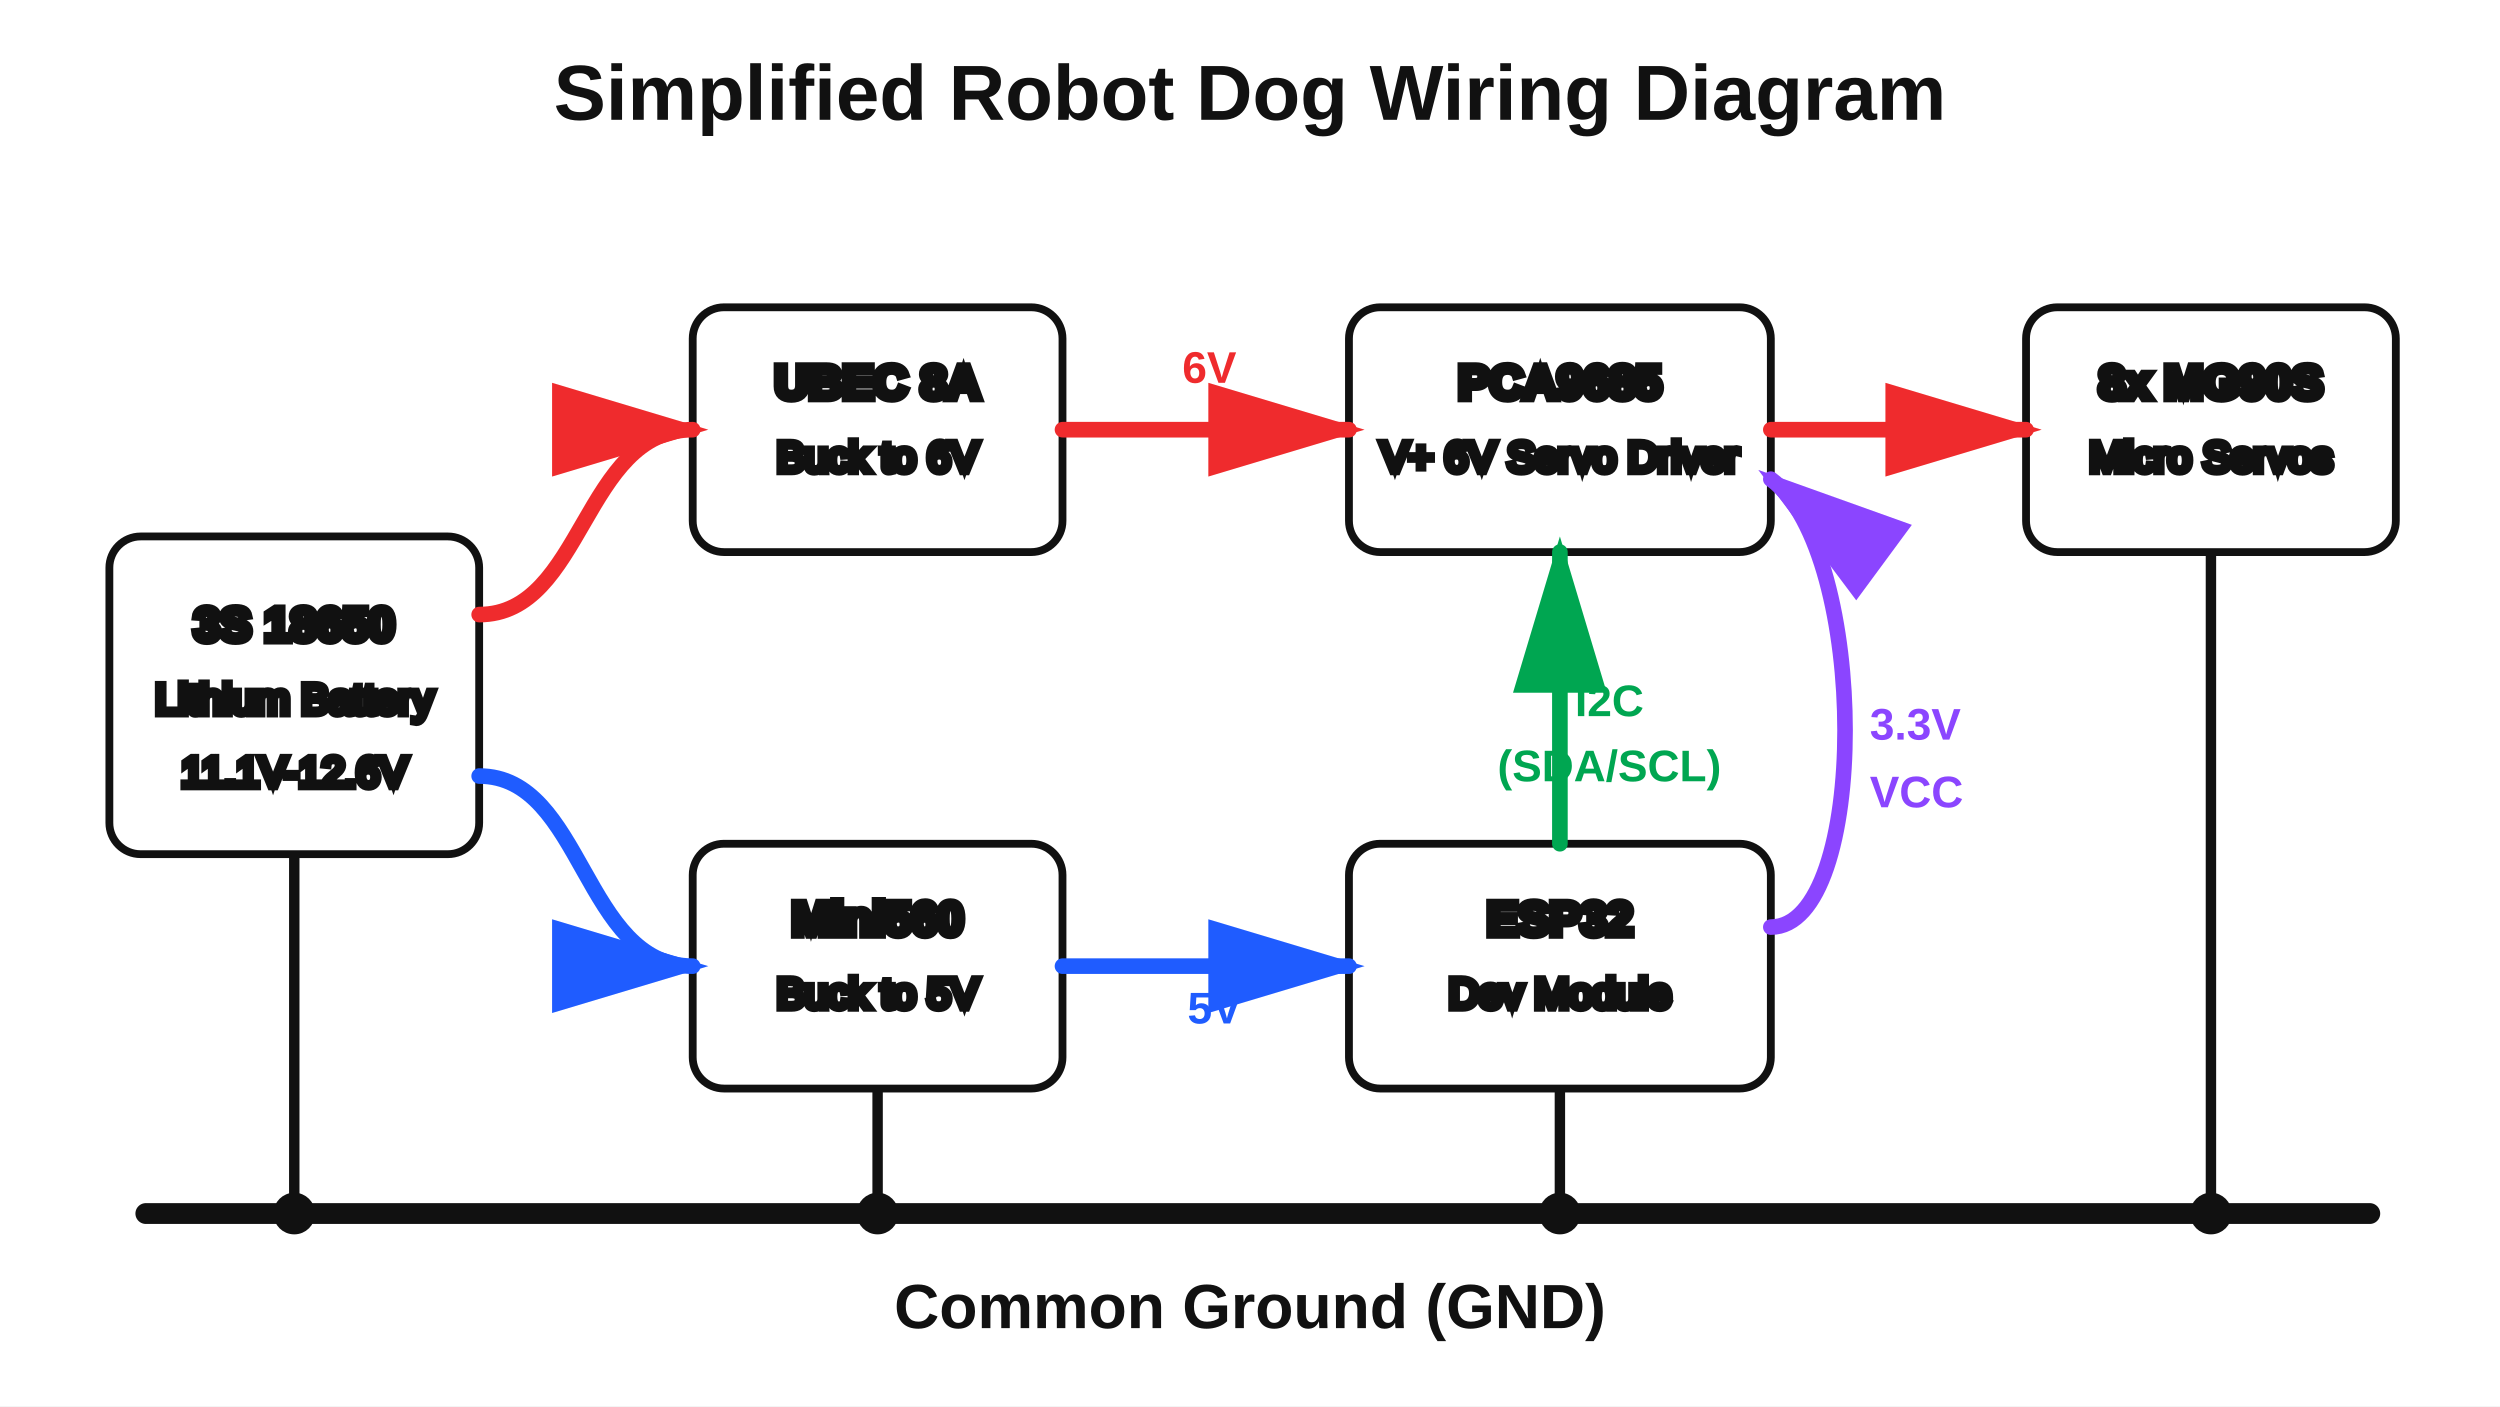
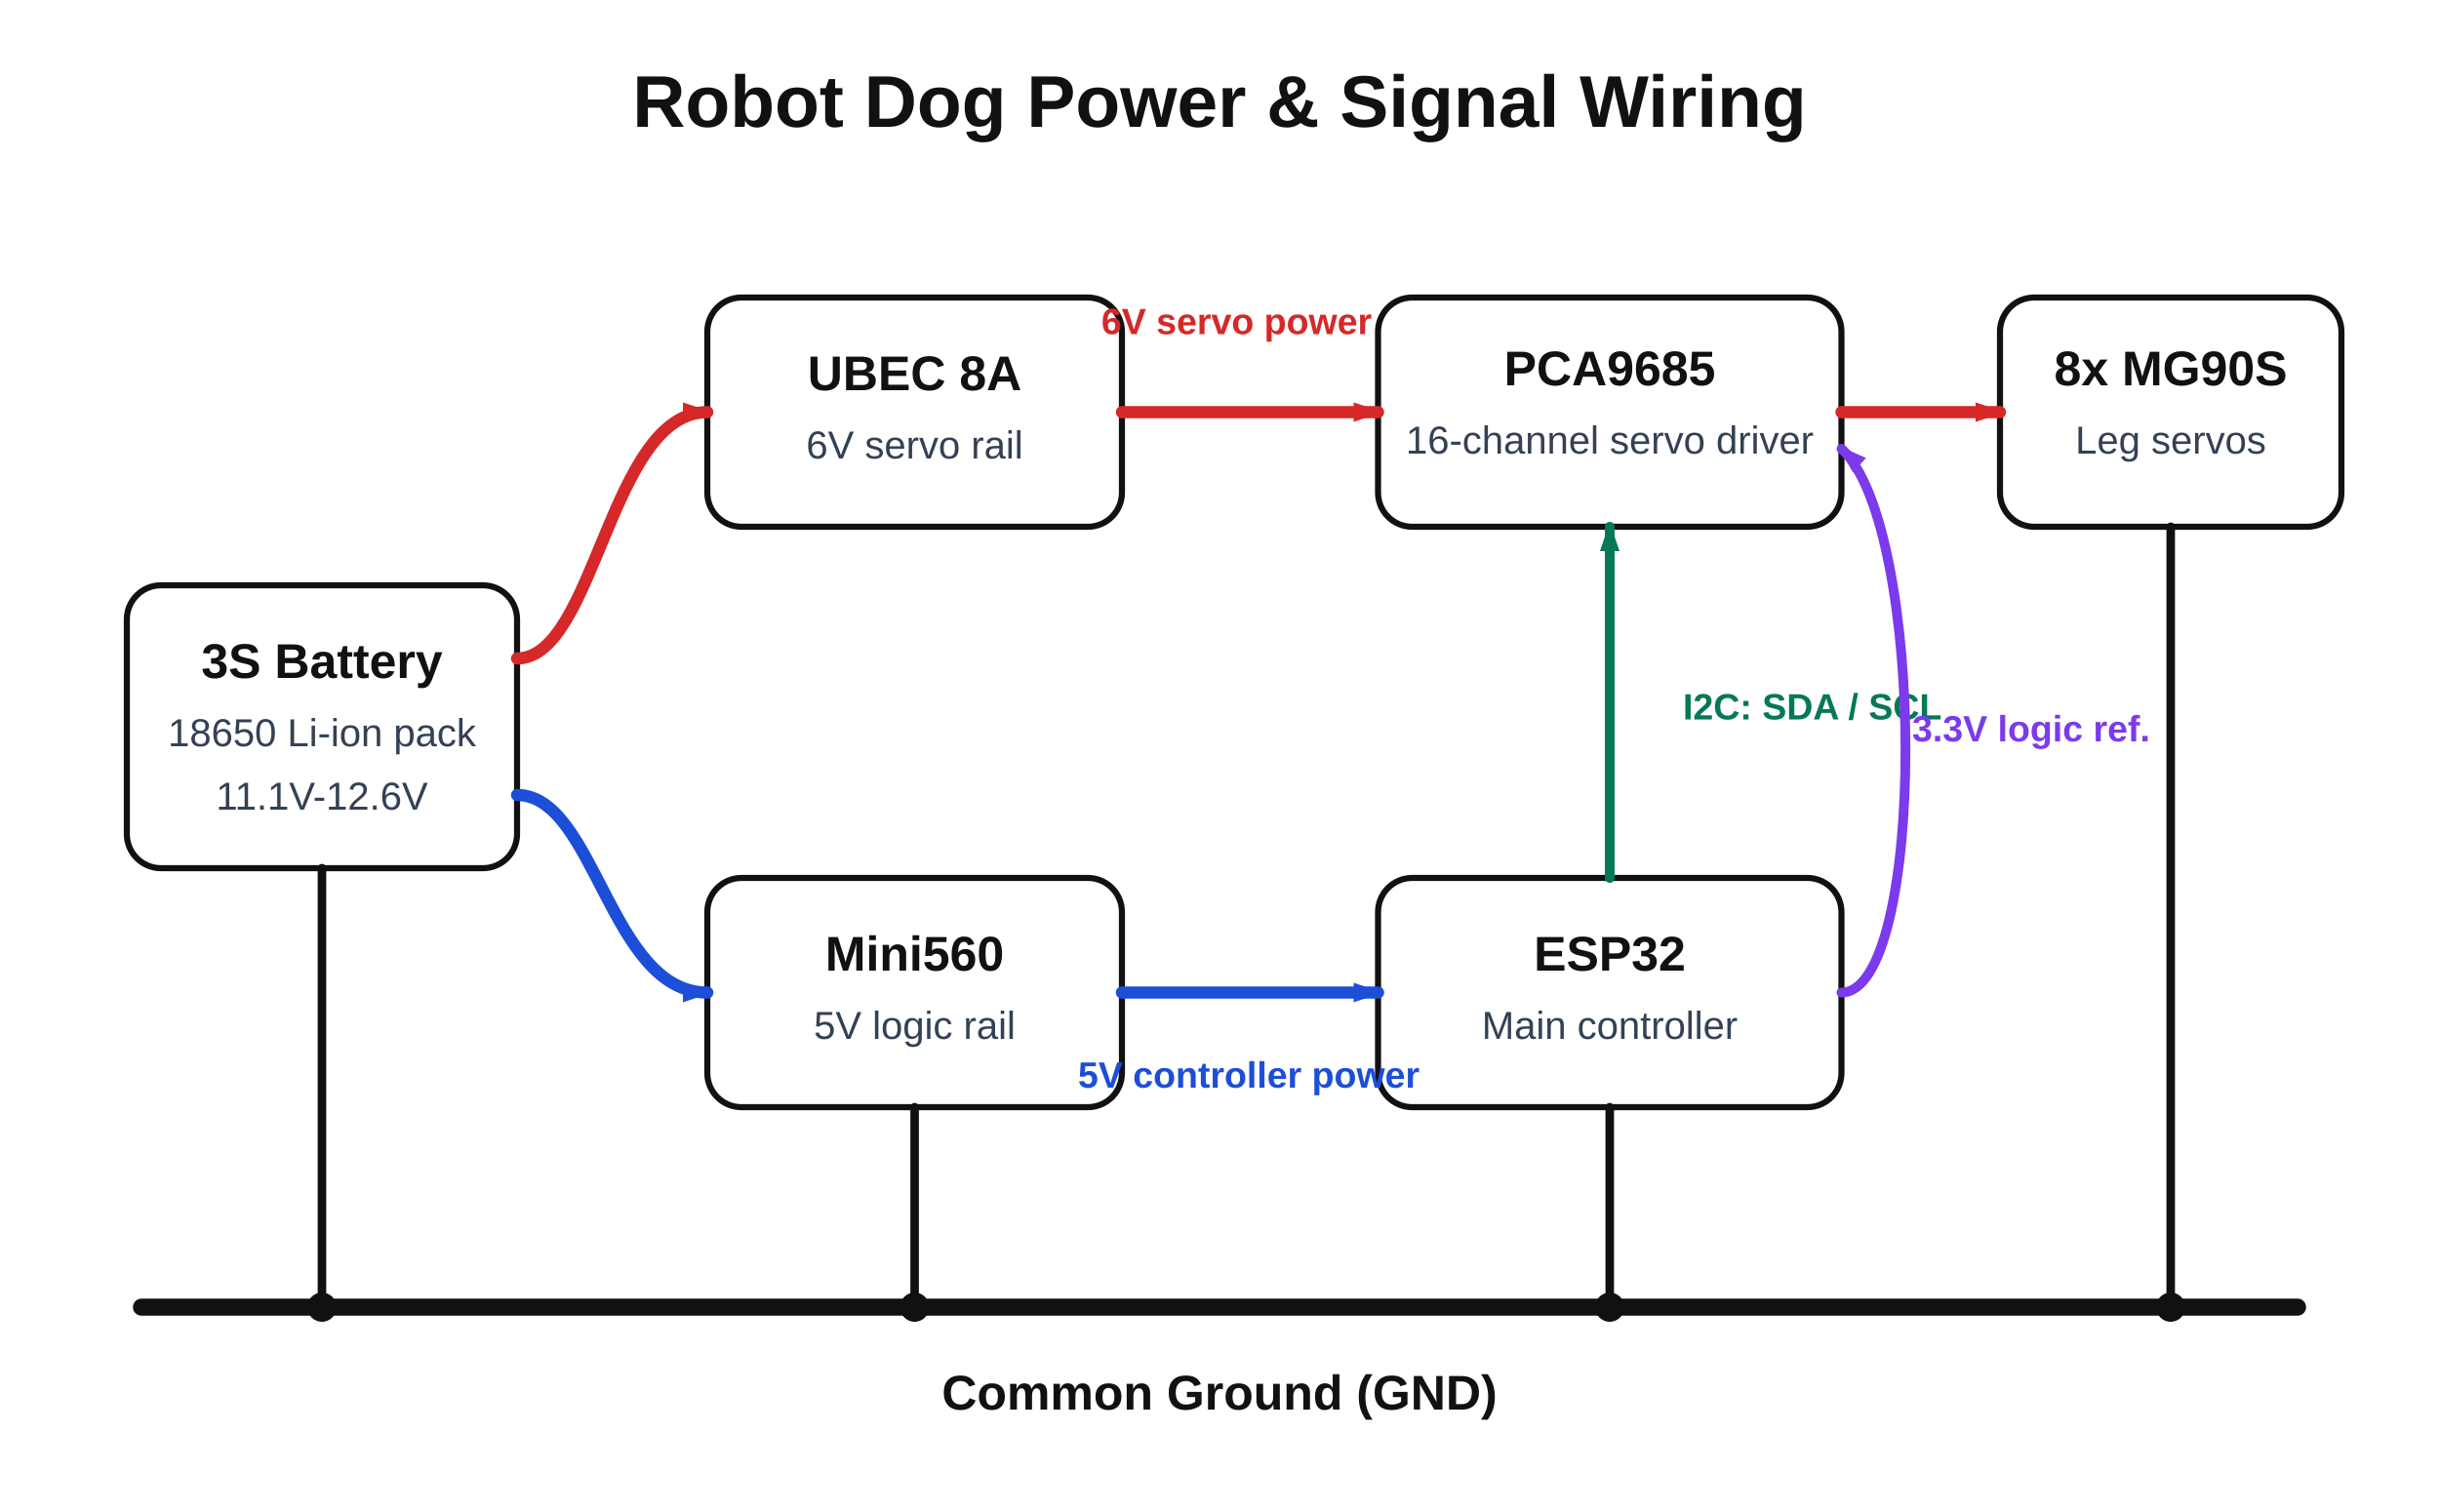
- <svg xmlns="http://www.w3.org/2000/svg" viewBox="0 0 960 540" role="img" aria-labelledby="title desc">
-   <rect width="960" height="540" fill="#ffffff" />
-   <text x="480" y="46" text-anchor="middle" font-family="Arial, Helvetica, sans-serif" font-size="30" font-weight="700" fill="#111111">
-     Simplified Robot Dog Wiring Diagram
-   </text>
+ <svg xmlns="http://www.w3.org/2000/svg" width="1000" height="620" viewBox="0 0 1000 620" role="img" aria-labelledby="title desc">
  <defs>
-     <marker id="arrow-red" markerWidth="10" markerHeight="10" refX="9" refY="3" orient="auto">
-       <path d="M0,0 L10,3 L0,6 Z" fill="#ef2b2d" />
+     <marker id="arrow-red" markerWidth="12" markerHeight="8" refX="10" refY="4" orient="auto" markerUnits="userSpaceOnUse">
+       <path d="M0,0 L12,4 L0,8 Z" fill="#d62828" />
    </marker>
-     <marker id="arrow-blue" markerWidth="10" markerHeight="10" refX="9" refY="3" orient="auto">
-       <path d="M0,0 L10,3 L0,6 Z" fill="#1f5cff" />
+     <marker id="arrow-blue" markerWidth="12" markerHeight="8" refX="10" refY="4" orient="auto" markerUnits="userSpaceOnUse">
+       <path d="M0,0 L12,4 L0,8 Z" fill="#1d4ed8" />
    </marker>
-     <marker id="arrow-green" markerWidth="10" markerHeight="10" refX="9" refY="3" orient="auto">
-       <path d="M0,0 L10,3 L0,6 Z" fill="#00a651" />
+     <marker id="arrow-green" markerWidth="12" markerHeight="8" refX="10" refY="4" orient="auto" markerUnits="userSpaceOnUse">
+       <path d="M0,0 L12,4 L0,8 Z" fill="#047857" />
    </marker>
-     <marker id="arrow-purple" markerWidth="10" markerHeight="10" refX="9" refY="3" orient="auto">
-       <path d="M0,0 L10,3 L0,6 Z" fill="#8b45ff" />
+     <marker id="arrow-violet" markerWidth="12" markerHeight="8" refX="10" refY="4" orient="auto" markerUnits="userSpaceOnUse">
+       <path d="M0,0 L12,4 L0,8 Z" fill="#7c3aed" />
    </marker>
+     <style>
+       .label { font-family: Arial, Helvetica, sans-serif; fill: #111; }
+       .red-label { fill: #d62828; }
+       .blue-label { fill: #1d4ed8; }
+       .green-label { fill: #047857; }
+       .violet-label { fill: #7c3aed; }
+       .title { font-size: 30px; font-weight: 800; }
+       .node-title { font-size: 20px; font-weight: 800; }
+       .node-copy { font-size: 16px; font-weight: 500; fill: #334155; }
+       .small { font-size: 15px; font-weight: 700; }
+       .box { fill: #fff; stroke: #111; stroke-width: 2.5; }
+       .ground { stroke: #111; stroke-width: 7; stroke-linecap: round; }
+       .pin { fill: #111; }
+       .wire-red { fill: none; stroke: #d62828; stroke-width: 5; stroke-linecap: round; stroke-linejoin: round; marker-end: url(#arrow-red); }
+       .wire-blue { fill: none; stroke: #1d4ed8; stroke-width: 5; stroke-linecap: round; stroke-linejoin: round; marker-end: url(#arrow-blue); }
+       .wire-green { fill: none; stroke: #047857; stroke-width: 4; stroke-linecap: round; stroke-linejoin: round; marker-end: url(#arrow-green); }
+       .wire-violet { fill: none; stroke: #7c3aed; stroke-width: 4; stroke-linecap: round; stroke-linejoin: round; marker-end: url(#arrow-violet); }
+     </style>
  </defs>
-   <g font-family="Arial, Helvetica, sans-serif" font-size="18" fill="#111111" stroke="#111111" stroke-width="3">
-     <rect x="42" y="206" width="142" height="122" rx="12" fill="#ffffff" />
-     <text x="113" y="246" text-anchor="middle" font-weight="700" font-size="18">3S 18650</text>
-     <text x="113" y="274" text-anchor="middle" font-size="16">Lithium Battery</text>
-     <text x="113" y="302" text-anchor="middle" font-size="16">11.1V-12.6V</text>
-     <rect x="266" y="118" width="142" height="94" rx="12" fill="#ffffff" />
-     <text x="337" y="153" text-anchor="middle" font-weight="700">UBEC 8A</text>
-     <text x="337" y="181" text-anchor="middle" font-size="16">Buck to 6V</text>
-     <rect x="266" y="324" width="142" height="94" rx="12" fill="#ffffff" />
-     <text x="337" y="359" text-anchor="middle" font-weight="700">Mini560</text>
-     <text x="337" y="387" text-anchor="middle" font-size="16">Buck to 5V</text>
-     <rect x="518" y="118" width="162" height="94" rx="12" fill="#ffffff" />
-     <text x="599" y="153" text-anchor="middle" font-weight="700">PCA9685</text>
-     <text x="599" y="181" text-anchor="middle" font-size="16">V+ 6V Servo Driver</text>
-     <rect x="518" y="324" width="162" height="94" rx="12" fill="#ffffff" />
-     <text x="599" y="359" text-anchor="middle" font-weight="700">ESP32</text>
-     <text x="599" y="387" text-anchor="middle" font-size="16">Dev Module</text>
-     <rect x="778" y="118" width="142" height="94" rx="12" fill="#ffffff" />
-     <text x="849" y="153" text-anchor="middle" font-weight="700">8x MG90S</text>
-     <text x="849" y="181" text-anchor="middle" font-size="16">Micro Servos</text>
+   <rect width="1000" height="620" fill="#fff" />
+   <text x="500" y="52" text-anchor="middle" class="label title">Robot Dog Power &amp; Signal Wiring</text>
+   <g id="battery">
+     <rect class="box" x="52" y="240" width="160" height="116" rx="14" />
+     <text x="132" y="278" text-anchor="middle" class="label node-title">3S Battery</text>
+     <text x="132" y="306" text-anchor="middle" class="label node-copy">18650 Li-ion pack</text>
+     <text x="132" y="332" text-anchor="middle" class="label node-copy">11.1V-12.6V</text>
  </g>
-   <g fill="none" stroke-linecap="round" stroke-linejoin="round" stroke-width="6">
-     <path d="M184 236 C224 236 224 165 266 165" stroke="#ef2b2d" marker-end="url(#arrow-red)" />
-     <path d="M408 165 H518" stroke="#ef2b2d" marker-end="url(#arrow-red)" />
-     <path d="M680 165 H778" stroke="#ef2b2d" marker-end="url(#arrow-red)" />
-     <path d="M184 298 C224 298 224 371 266 371" stroke="#1f5cff" marker-end="url(#arrow-blue)" />
-     <path d="M408 371 H518" stroke="#1f5cff" marker-end="url(#arrow-blue)" />
-     <path d="M599 324 V212" stroke="#00a651" marker-end="url(#arrow-green)" />
-     <path d="M680 356 C718 356 718 212 680 184" stroke="#8b45ff" marker-end="url(#arrow-purple)" />
+   <g id="ubec">
+     <rect class="box" x="290" y="122" width="170" height="94" rx="14" />
+     <text x="375" y="160" text-anchor="middle" class="label node-title">UBEC 8A</text>
+     <text x="375" y="188" text-anchor="middle" class="label node-copy">6V servo rail</text>
  </g>
-   <g font-family="Arial, Helvetica, sans-serif" font-size="17" font-weight="700">
-     <text x="454" y="147" fill="#ef2b2d">6V</text>
-     <text x="456" y="393" fill="#1f5cff">5V</text>
-     <text x="618" y="275" fill="#00a651" text-anchor="middle">I2C</text>
-     <text x="618" y="300" fill="#00a651" text-anchor="middle">(SDA/SCL)</text>
-     <text x="718" y="284" fill="#8b45ff">3.3V</text>
-     <text x="718" y="310" fill="#8b45ff">VCC</text>
+   <g id="mini560">
+     <rect class="box" x="290" y="360" width="170" height="94" rx="14" />
+     <text x="375" y="398" text-anchor="middle" class="label node-title">Mini560</text>
+     <text x="375" y="426" text-anchor="middle" class="label node-copy">5V logic rail</text>
  </g>
-   <path d="M56 466 H910" stroke="#111111" stroke-width="8" stroke-linecap="round" />
-   <g stroke="#111111" stroke-width="4" fill="none">
-     <path d="M113 328 V466" />
-     <path d="M337 418 V466" />
-     <path d="M599 418 V466" />
-     <path d="M849 212 V466" />
-     <circle cx="113" cy="466" r="6" fill="#111111" />
-     <circle cx="337" cy="466" r="6" fill="#111111" />
-     <circle cx="599" cy="466" r="6" fill="#111111" />
-     <circle cx="849" cy="466" r="6" fill="#111111" />
+   <g id="pca">
+     <rect class="box" x="565" y="122" width="190" height="94" rx="14" />
+     <text x="660" y="158" text-anchor="middle" class="label node-title">PCA9685</text>
+     <text x="660" y="186" text-anchor="middle" class="label node-copy">16-channel servo driver</text>
  </g>
-   <text x="480" y="510" text-anchor="middle" font-family="Arial, Helvetica, sans-serif" font-size="24" font-weight="700" fill="#111111">
-     Common Ground (GND)
-   </text>
+   <g id="esp32">
+     <rect class="box" x="565" y="360" width="190" height="94" rx="14" />
+     <text x="660" y="398" text-anchor="middle" class="label node-title">ESP32</text>
+     <text x="660" y="426" text-anchor="middle" class="label node-copy">Main controller</text>
+   </g>
+   <g id="servos">
+     <rect class="box" x="820" y="122" width="140" height="94" rx="14" />
+     <text x="890" y="158" text-anchor="middle" class="label node-title">8x MG90S</text>
+     <text x="890" y="186" text-anchor="middle" class="label node-copy">Leg servos</text>
+   </g>
+   <path class="wire-red" d="M212 270 C244 270 250 169 290 169" />
+   <path class="wire-red" d="M460 169 H565" />
+   <path class="wire-red" d="M755 169 H820" />
+   <text x="507" y="137" text-anchor="middle" class="label small red-label">6V servo power</text>
+   <path class="wire-blue" d="M212 326 C244 326 250 407 290 407" />
+   <path class="wire-blue" d="M460 407 H565" />
+   <text x="512" y="446" text-anchor="middle" class="label small blue-label">5V controller power</text>
+   <path class="wire-green" d="M660 360 V216" />
+   <text x="690" y="295" class="label small green-label">I2C: SDA / SCL</text>
+   <path class="wire-violet" d="M755 407 C790 407 790 216 755 184" />
+   <text x="784" y="304" class="label small violet-label">3.3V logic ref.</text>
+   <path class="ground" d="M58 536 H942" />
+   <g stroke="#111" stroke-width="3.5" stroke-linecap="round">
+     <path d="M132 356 V536" />
+     <path d="M375 454 V536" />
+     <path d="M660 454 V536" />
+     <path d="M890 216 V536" />
+   </g>
+   <circle class="pin" cx="132" cy="536" r="6" />
+   <circle class="pin" cx="375" cy="536" r="6" />
+   <circle class="pin" cx="660" cy="536" r="6" />
+   <circle class="pin" cx="890" cy="536" r="6" />
+   <text x="500" y="578" text-anchor="middle" class="label node-title">Common Ground (GND)</text>
</svg>
